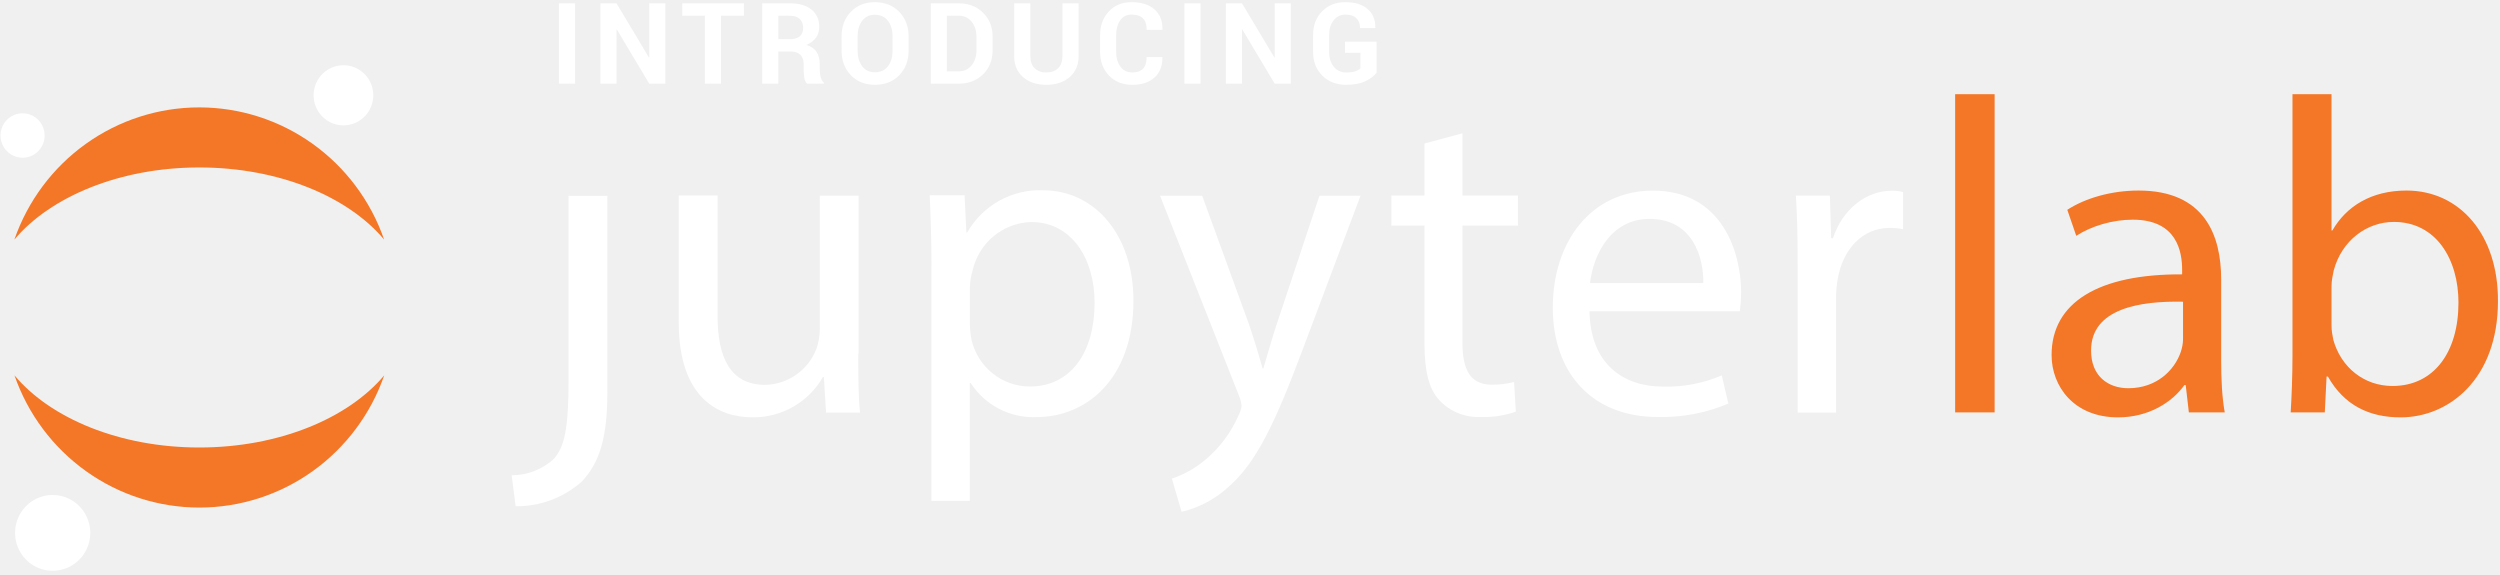
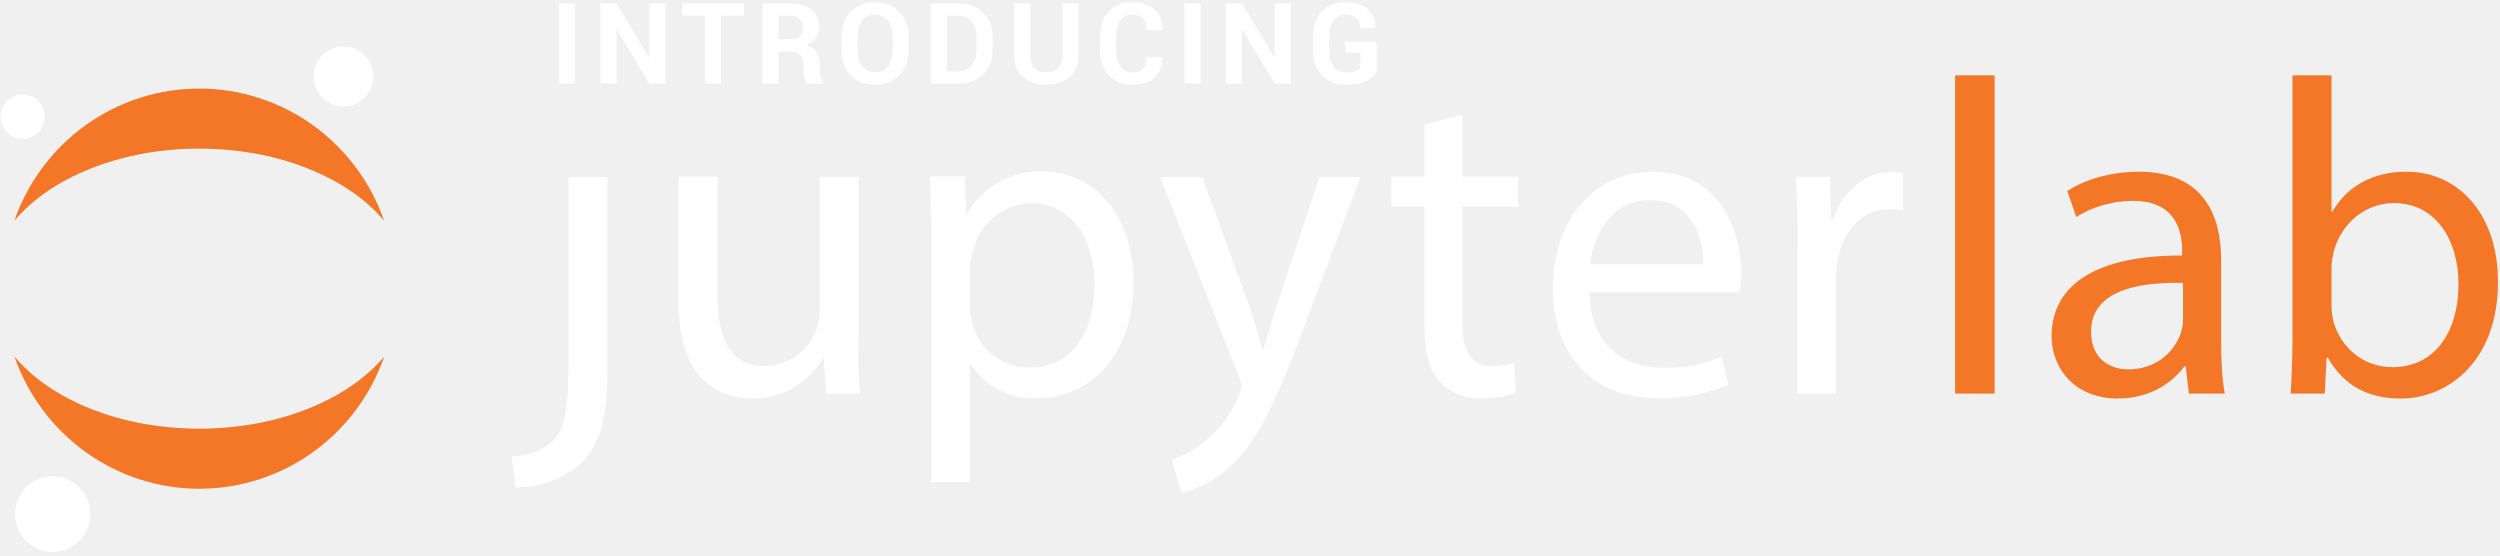
- <svg xmlns="http://www.w3.org/2000/svg" width="531px" height="122px" viewBox="0 0 531 122" version="1.1">
+ <svg xmlns="http://www.w3.org/2000/svg" width="531px" height="118px" viewBox="0 0 531 118" version="1.1">
  <defs />
  <g id="Page-1" stroke="none" stroke-width="1" fill="none" fill-rule="evenodd">
-     <g id="Artboard-Copy" transform="translate(-211, -464)">
+     <g id="Artboard-Copy" transform="translate(-211, -468)">
      <g id="Group-4" transform="translate(0.318912, 0)">
-         <g id="Group-6" transform="translate(210, 462.8846)">
+         <g id="Group-6" transform="translate(210, 466.8846)">
          <g id="Group-7" transform="translate(0, 0.884621)">
            <g id="Group-8">
-               <g id="JupyterLabLogo-withPlanet" transform="translate(0.703125, 13.88188)" fill-rule="nonzero">
+               <g id="JupyterLabLogo-withPlanet" transform="translate(0.703125, 9.88188)" fill-rule="nonzero">
                <g id="logo.svg">
                  <g id="Canvas">
                    <g id="logo">
                      <g id="Group" transform="translate(108.6343, 14.57224)" fill="#FFFFFF">
                        <g id="g">
                          <g id="path" transform="translate(0, 13.34882)">
                            <g id="path0-fill">
                              <g id="path0_fill-link" transform="translate(0.019862, 0.031809)">
                                <path d="M12.093,38.504 C12.093,49.557 11.249,53.166 8.999,55.83 C6.543,58.098 3.331,59.352 0,59.344 L0.844,65.919 C6.007,65.99 11.012,64.125 14.886,60.685 C18.917,56.491 20.323,50.691 20.323,41.792 L20.323,0 L12.074,0 L12.074,38.561 L12.093,38.504 L12.093,38.504 Z" id="path0_fill" />
                              </g>
                            </g>
                          </g>
                          <g id="path" transform="translate(35.38007, 13.11337)">
                            <g id="path1-fill">
                              <g id="path1_fill-link" transform="translate(0.127525, 0.181348)">
                                <path d="M38.134,33.554 C38.134,38.316 38.134,42.51 38.509,46.119 L31.291,46.119 L30.823,38.561 L30.635,38.561 C29.115,41.202 26.925,43.388 24.288,44.892 C21.652,46.397 18.665,47.166 15.636,47.12 C8.512,47.12 0,43.114 0,26.942 L0,0 L8.249,0 L8.249,25.563 C8.249,34.329 10.874,40.224 18.355,40.224 C20.701,40.181 22.983,39.44 24.914,38.096 C26.845,36.752 28.339,34.863 29.21,32.667 C29.71,31.293 29.964,29.841 29.96,28.378 L29.96,0.038 L38.209,0.038 L38.209,33.554 L38.134,33.554 L38.134,33.554 Z" id="path1_fill" />
                              </g>
                            </g>
                          </g>
                          <g id="path" transform="translate(88.65424, 12.12541)">
                            <g id="path2-fill">
                              <g id="path2_fill-link" transform="translate(0.160175, 0.052471)">
                                <path d="M0.375,16.186 C0.375,10.292 0.187,5.53 0,1.072 L7.406,1.072 L7.781,8.969 L7.968,8.969 C9.588,6.139 11.945,3.81 14.783,2.231 C17.621,0.653 20.834,-0.114 24.073,0.014 C35.022,0.014 43.271,9.46 43.271,23.441 C43.271,40.011 33.354,48.192 22.648,48.192 C19.9,48.308 17.169,47.702 14.724,46.433 C12.278,45.164 10.202,43.277 8.699,40.955 L8.512,40.955 L8.512,65.989 L0.356,65.989 L0.356,16.111 L0.375,16.186 L0.375,16.186 Z M8.531,28.467 C8.552,29.616 8.678,30.761 8.906,31.887 C9.577,34.679 11.161,37.164 13.401,38.942 C15.641,40.72 18.409,41.689 21.261,41.692 C29.979,41.692 35.022,34.456 35.022,23.895 C35.022,14.656 30.241,6.759 21.542,6.759 C18.616,6.841 15.802,7.907 13.546,9.786 C11.291,11.665 9.723,14.251 9.093,17.131 C8.763,18.242 8.574,19.391 8.531,20.551 L8.531,28.448 L8.531,28.467 L8.531,28.467 Z" id="path2_fill" />
                              </g>
                            </g>
                          </g>
                          <g id="path" transform="translate(137.566, 13.11337)">
                            <g id="path3-fill">
                              <g id="path3_fill-link" transform="translate(0.170325, 0.224303)">
                                <path d="M8.943,0 L18.861,27.225 C19.892,30.267 21.017,33.895 21.767,36.672 L21.954,36.672 C22.798,33.914 23.736,30.38 24.861,27.055 L33.86,0.019 L42.578,0.019 L30.222,32.874 C24.317,48.669 20.305,56.774 14.68,61.724 C11.838,64.388 8.354,66.258 4.575,67.147 L2.512,60.1 C5.157,59.212 7.607,57.82 9.73,56 C12.73,53.474 15.105,50.278 16.667,46.666 C17.001,46.043 17.223,45.365 17.324,44.664 C17.25,43.908 17.06,43.169 16.761,42.472 L0,0.019 L8.999,0.019 L8.943,0 L8.943,0 Z" id="path3_fill" />
                              </g>
                            </g>
                          </g>
                          <g id="path" transform="translate(186.768, 0)">
                            <g id="path4-fill">
                              <g id="path4_fill-link" transform="translate(0.105214, 0.085911)">
                                <path d="M15.092,13.225 L26.885,13.225 L26.885,19.611 L15.092,19.611 L15.092,44.437 C15.092,50.105 16.686,53.392 21.279,53.392 C22.891,53.418 24.499,53.227 26.06,52.826 L26.435,59.117 C24.089,59.95 21.609,60.334 19.123,60.251 C17.475,60.352 15.824,60.091 14.286,59.484 C12.748,58.877 11.36,57.939 10.218,56.736 C7.874,54.262 7.031,50.162 7.031,44.739 L7.031,19.611 L0,19.611 L0,13.225 L7.031,13.225 L7.031,2.173 L15.092,0 L15.092,13.225 Z" id="path4_fill" />
                              </g>
                            </g>
                          </g>
                          <g id="path" transform="translate(220.9327, 12.12541)">
                            <g id="path5-fill">
                              <g id="path5_fill-link" transform="translate(0.22447, 0.138382)">
                                <path d="M7.799,25.619 C7.987,36.955 15.111,41.622 23.342,41.622 C27.645,41.758 31.925,40.946 35.885,39.241 L37.291,45.231 C32.547,47.238 27.435,48.21 22.292,48.084 C8.343,48.084 0,38.75 0,24.845 C0,10.939 8.062,0 21.261,0 C36.053,0 40.009,13.225 40.009,21.708 C39.995,23.017 39.901,24.323 39.728,25.619 L7.856,25.619 L7.799,25.619 L7.799,25.619 Z M31.966,19.63 C32.06,14.302 29.81,6.008 20.548,6.008 C12.205,6.008 8.568,13.811 7.912,19.63 L31.985,19.63 L31.966,19.63 L31.966,19.63 Z" id="path5_fill" />
                              </g>
                            </g>
                          </g>
                          <g id="path" transform="translate(272.7467, 12.12541)">
                            <g id="path6-fill">
                              <g id="path6_fill-link" transform="translate(0.04073, 0.15986)">
                                <path d="M0.375,15.418 C0.375,9.996 0.281,5.329 0,1.04 L7.218,1.04 L7.499,10.09 L7.874,10.09 C9.937,3.893 14.905,0.001 20.417,0.001 C21.207,-0.011 21.996,0.085 22.761,0.284 L22.761,8.182 C21.837,7.979 20.893,7.884 19.948,7.898 C14.136,7.898 10.03,12.376 8.906,18.649 C8.673,19.94 8.548,21.248 8.531,22.56 L8.531,47.121 L0.375,47.121 L0.375,15.418 L0.375,15.418 Z" id="path6_fill" />
                              </g>
                            </g>
                          </g>
                        </g>
                      </g>
                      <g id="g">
                        <g id="path" transform="translate(66.4068, 0)" fill="#FFFFFF">
                          <g id="path7-fill">
                            <g id="path7_fill-link" transform="translate(0.182297, 0.203631)">
                              <path d="M12.668,6.108 C12.722,7.37 12.404,8.62 11.754,9.7 C11.103,10.78 10.149,11.641 9.013,12.175 C7.876,12.708 6.608,12.89 5.369,12.697 C4.131,12.504 2.976,11.945 2.053,11.091 C1.129,10.237 0.477,9.126 0.18,7.899 C-0.117,6.671 -0.046,5.383 0.384,4.196 C0.814,3.009 1.584,1.978 2.596,1.232 C3.607,0.486 4.816,0.059 6.069,0.006 C7.746,-0.066 9.384,0.536 10.621,1.681 C11.859,2.825 12.595,4.417 12.668,6.108 L12.668,6.108 Z" id="path7_fill" />
                            </g>
                          </g>
                        </g>
                        <g id="path" transform="translate(2.847827, 66.04649)" fill="#F37726">
                          <g id="path8-fill">
                            <g id="path8_fill-link" transform="translate(0.202975, 0.029372)">
                              <path d="M39.259,15.322 C22.386,15.322 7.649,9.144 0,0 C2.849,8.205 8.158,15.315 15.194,20.346 C22.229,25.376 30.642,28.079 39.269,28.079 C47.895,28.079 56.308,25.376 63.344,20.346 C70.379,15.315 75.688,8.205 78.537,0 C70.869,9.144 56.133,15.322 39.259,15.322 L39.259,15.322 Z" id="path8_fill" />
                            </g>
                          </g>
                        </g>
                        <g id="path" transform="translate(2.847827, 9.053276)" fill="#F37726">
                          <g id="path9-fill">
                            <g id="path9_fill-link" transform="translate(0.18148, 0.106573)">
                              <path d="M39.278,12.756 C56.152,12.756 70.888,18.934 78.537,28.079 C75.688,19.873 70.379,12.763 63.344,7.733 C56.308,2.702 47.895,0 39.269,0 C30.642,0 22.229,2.702 15.194,7.733 C8.158,12.763 2.849,19.873 0,28.079 C7.668,18.953 22.404,12.756 39.278,12.756 L39.278,12.756 Z" id="path9_fill" />
                            </g>
                          </g>
                        </g>
                        <g id="path" transform="translate(3.074556, 91.35761)" fill="#FFFFFF">
                          <g id="path10-fill">
                            <g id="path10_fill-link" transform="translate(0.105214, 0.12643)">
                              <path d="M15.966,7.696 C16.035,9.288 15.634,10.864 14.814,12.225 C13.994,13.587 12.791,14.673 11.358,15.345 C9.925,16.017 8.326,16.246 6.764,16.002 C5.202,15.758 3.747,15.053 2.583,13.975 C1.419,12.898 0.599,11.496 0.226,9.949 C-0.147,8.401 -0.056,6.776 0.487,5.28 C1.031,3.785 2.003,2.485 3.28,1.546 C4.557,0.608 6.081,0.072 7.66,0.007 C9.773,-0.08 11.833,0.68 13.39,2.122 C14.947,3.563 15.873,5.568 15.966,7.696 L15.966,7.696 L15.966,7.696 Z" id="path10_fill" />
                            </g>
                          </g>
                        </g>
                        <g id="path" transform="translate(0, 10.27669)" fill="#FFFFFF">
                          <g id="path11-fill">
                            <g id="path11_fill-link" transform="translate(0.084535, 0.128866)">
                              <path d="M4.889,9.442 C3.963,9.483 3.045,9.245 2.253,8.76 C1.46,8.274 0.828,7.563 0.437,6.715 C0.046,5.868 -0.087,4.922 0.055,3.999 C0.198,3.075 0.609,2.215 1.236,1.527 C1.864,0.839 2.68,0.354 3.581,0.133 C4.483,-0.087 5.429,-0.033 6.3,0.288 C7.17,0.61 7.927,1.185 8.474,1.94 C9.02,2.695 9.332,3.596 9.37,4.53 C9.421,5.78 8.978,6.999 8.138,7.92 C7.298,8.841 6.13,9.388 4.889,9.442 L4.889,9.442 L4.889,9.442 Z" id="path11_fill" />
                            </g>
                          </g>
                        </g>
                      </g>
                    </g>
                  </g>
                </g>
                <path d="M415.25,73.949 L423.635,73.949 L423.635,6.35 L415.25,6.35 L415.25,73.949 Z M472.514,73.949 C471.943,70.807 471.752,66.903 471.752,62.904 L471.752,45.672 C471.752,36.436 468.322,26.82 454.22,26.82 C448.408,26.82 442.881,28.439 439.07,30.914 L440.975,36.436 C444.215,34.342 448.693,33.009 452.981,33.009 C462.414,33.009 463.462,39.864 463.462,43.672 L463.462,44.624 C445.644,44.529 435.735,50.622 435.735,61.762 C435.735,68.427 440.499,74.996 449.837,74.996 C456.411,74.996 461.366,71.759 463.939,68.141 L464.225,68.141 L464.892,73.949 L472.514,73.949 Z M463.653,58.43 C463.653,59.287 463.462,60.239 463.177,61.095 C461.843,64.999 458.031,68.807 452.028,68.807 C447.741,68.807 444.12,66.237 444.12,60.81 C444.12,51.86 454.506,50.242 463.653,50.432 L463.653,58.43 Z M493.762,73.949 L494.143,66.332 L494.429,66.332 C497.859,72.425 503.195,74.996 509.865,74.996 C520.155,74.996 530.541,66.808 530.541,50.337 C530.637,36.341 522.538,26.82 511.104,26.82 C503.671,26.82 498.335,30.153 495.382,35.294 L495.191,35.294 L495.191,6.35 L486.901,6.35 L486.901,62.048 C486.901,66.142 486.711,70.807 486.52,73.949 L493.762,73.949 Z M495.191,47.195 C495.191,45.862 495.477,44.72 495.667,43.767 C497.383,37.388 502.719,33.485 508.436,33.485 C517.392,33.485 522.156,41.387 522.156,50.622 C522.156,61.191 516.916,68.331 508.15,68.331 C502.052,68.331 497.192,64.333 495.572,58.525 C495.382,57.573 495.191,56.525 495.191,55.478 L495.191,47.195 Z" id="jupyterlab" fill="#F37726" />
              </g>
              <path d="M122.822,18 L119.4,18 L119.4,0.938 L122.822,0.938 L122.822,18 Z M142.002,18 L138.58,18 L131.701,6.492 L131.631,6.504 L131.631,18 L128.209,18 L128.209,0.938 L131.631,0.938 L138.51,12.434 L138.58,12.422 L138.58,0.938 L142.002,0.938 L142.002,18 Z M158.697,3.574 L153.822,3.574 L153.822,18 L150.4,18 L150.4,3.574 L145.596,3.574 L145.596,0.938 L158.697,0.938 L158.697,3.574 Z M165.994,11.18 L165.994,18 L162.572,18 L162.572,0.938 L168.479,0.938 C170.424,0.938 171.945,1.381 173.043,2.268 C174.141,3.154 174.689,4.391 174.689,5.977 C174.689,6.852 174.457,7.607 173.992,8.244 C173.527,8.881 172.85,9.395 171.959,9.785 C172.967,10.082 173.691,10.578 174.133,11.273 C174.574,11.969 174.795,12.828 174.795,13.852 L174.795,15.105 C174.795,15.582 174.859,16.08 174.988,16.6 C175.117,17.119 175.338,17.504 175.65,17.754 L175.65,18 L172.123,18 C171.811,17.75 171.609,17.336 171.52,16.758 C171.43,16.18 171.385,15.621 171.385,15.082 L171.385,13.875 C171.385,13.023 171.152,12.361 170.688,11.889 C170.223,11.416 169.564,11.18 168.713,11.18 L165.994,11.18 Z M165.994,8.543 L168.42,8.543 C169.381,8.543 170.096,8.34 170.564,7.934 C171.033,7.527 171.268,6.926 171.268,6.129 C171.268,5.348 171.031,4.727 170.559,4.266 C170.086,3.805 169.393,3.574 168.479,3.574 L165.994,3.574 L165.994,8.543 Z M193.67,11.004 C193.67,13.105 193.01,14.838 191.689,16.201 C190.369,17.564 188.65,18.246 186.533,18.246 C184.424,18.246 182.713,17.563 181.4,16.195 C180.088,14.828 179.432,13.098 179.432,11.004 L179.432,7.934 C179.432,5.848 180.086,4.119 181.395,2.748 C182.703,1.377 184.408,0.691 186.51,0.691 C188.627,0.691 190.35,1.377 191.678,2.748 C193.006,4.119 193.67,5.848 193.67,7.934 L193.67,11.004 Z M190.26,7.91 C190.26,6.582 189.928,5.492 189.264,4.641 C188.6,3.789 187.682,3.363 186.51,3.363 C185.354,3.363 184.453,3.789 183.809,4.641 C183.164,5.492 182.842,6.582 182.842,7.91 L182.842,11.004 C182.842,12.355 183.166,13.457 183.814,14.309 C184.463,15.16 185.369,15.586 186.533,15.586 C187.705,15.586 188.619,15.16 189.275,14.309 C189.932,13.457 190.26,12.355 190.26,11.004 L190.26,7.91 Z M198.377,18 L198.377,0.938 L204.33,0.938 C206.416,0.938 208.135,1.604 209.486,2.936 C210.838,4.268 211.514,5.977 211.514,8.062 L211.514,10.887 C211.514,12.98 210.838,14.689 209.486,16.014 C208.135,17.338 206.416,18 204.33,18 L198.377,18 Z M201.799,3.574 L201.799,15.375 L204.33,15.375 C205.455,15.375 206.361,14.955 207.049,14.115 C207.736,13.275 208.08,12.199 208.08,10.887 L208.08,8.039 C208.08,6.734 207.736,5.664 207.049,4.828 C206.361,3.992 205.455,3.574 204.33,3.574 L201.799,3.574 Z M229.779,0.938 L229.779,12.105 C229.779,14.027 229.143,15.531 227.869,16.617 C226.596,17.703 224.943,18.246 222.912,18.246 C220.889,18.246 219.246,17.703 217.984,16.617 C216.723,15.531 216.092,14.027 216.092,12.105 L216.092,0.938 L219.525,0.938 L219.525,12.105 C219.525,13.246 219.83,14.117 220.439,14.719 C221.049,15.32 221.873,15.621 222.912,15.621 C223.967,15.621 224.803,15.32 225.42,14.719 C226.037,14.117 226.346,13.246 226.346,12.105 L226.346,0.938 L229.779,0.938 Z M247.541,12.352 L247.564,12.422 C247.596,14.242 247.041,15.668 245.9,16.699 C244.76,17.73 243.186,18.246 241.178,18.246 C239.131,18.246 237.479,17.588 236.221,16.271 C234.963,14.955 234.334,13.254 234.334,11.168 L234.334,7.781 C234.334,5.703 234.947,4.002 236.174,2.678 C237.4,1.354 239.01,0.691 241.002,0.691 C243.08,0.691 244.705,1.199 245.877,2.215 C247.049,3.23 247.619,4.66 247.588,6.504 L247.564,6.574 L244.236,6.574 C244.236,5.48 243.973,4.666 243.445,4.131 C242.918,3.596 242.104,3.328 241.002,3.328 C239.979,3.328 239.18,3.74 238.605,4.564 C238.031,5.389 237.744,6.453 237.744,7.758 L237.744,11.168 C237.744,12.48 238.047,13.551 238.652,14.379 C239.258,15.207 240.1,15.621 241.178,15.621 C242.201,15.621 242.965,15.354 243.469,14.818 C243.973,14.283 244.225,13.461 244.225,12.352 L247.541,12.352 Z M255.67,18 L252.248,18 L252.248,0.938 L255.67,0.938 L255.67,18 Z M274.85,18 L271.428,18 L264.549,6.492 L264.479,6.504 L264.479,18 L261.057,18 L261.057,0.938 L264.479,0.938 L271.357,12.434 L271.428,12.422 L271.428,0.938 L274.85,0.938 L274.85,18 Z M293.068,15.668 C292.537,16.363 291.744,16.967 290.689,17.479 C289.635,17.99 288.275,18.246 286.611,18.246 C284.549,18.246 282.861,17.598 281.549,16.301 C280.236,15.004 279.58,13.32 279.58,11.25 L279.58,7.688 C279.58,5.625 280.217,3.943 281.49,2.643 C282.764,1.342 284.4,0.691 286.4,0.691 C288.486,0.691 290.084,1.186 291.193,2.174 C292.303,3.162 292.838,4.48 292.799,6.129 L292.775,6.199 L289.553,6.199 C289.553,5.293 289.291,4.588 288.768,4.084 C288.244,3.58 287.482,3.328 286.482,3.328 C285.436,3.328 284.592,3.732 283.951,4.541 C283.311,5.35 282.99,6.391 282.99,7.664 L282.99,11.25 C282.99,12.539 283.318,13.59 283.975,14.402 C284.631,15.215 285.51,15.621 286.611,15.621 C287.424,15.621 288.066,15.539 288.539,15.375 C289.012,15.211 289.377,15.004 289.635,14.754 L289.635,11.449 L286.354,11.449 L286.354,9.082 L293.068,9.082 L293.068,15.668 Z" id="INTRODUCING" fill="#FFFFFF" />
            </g>
          </g>
        </g>
      </g>
    </g>
  </g>
</svg>
